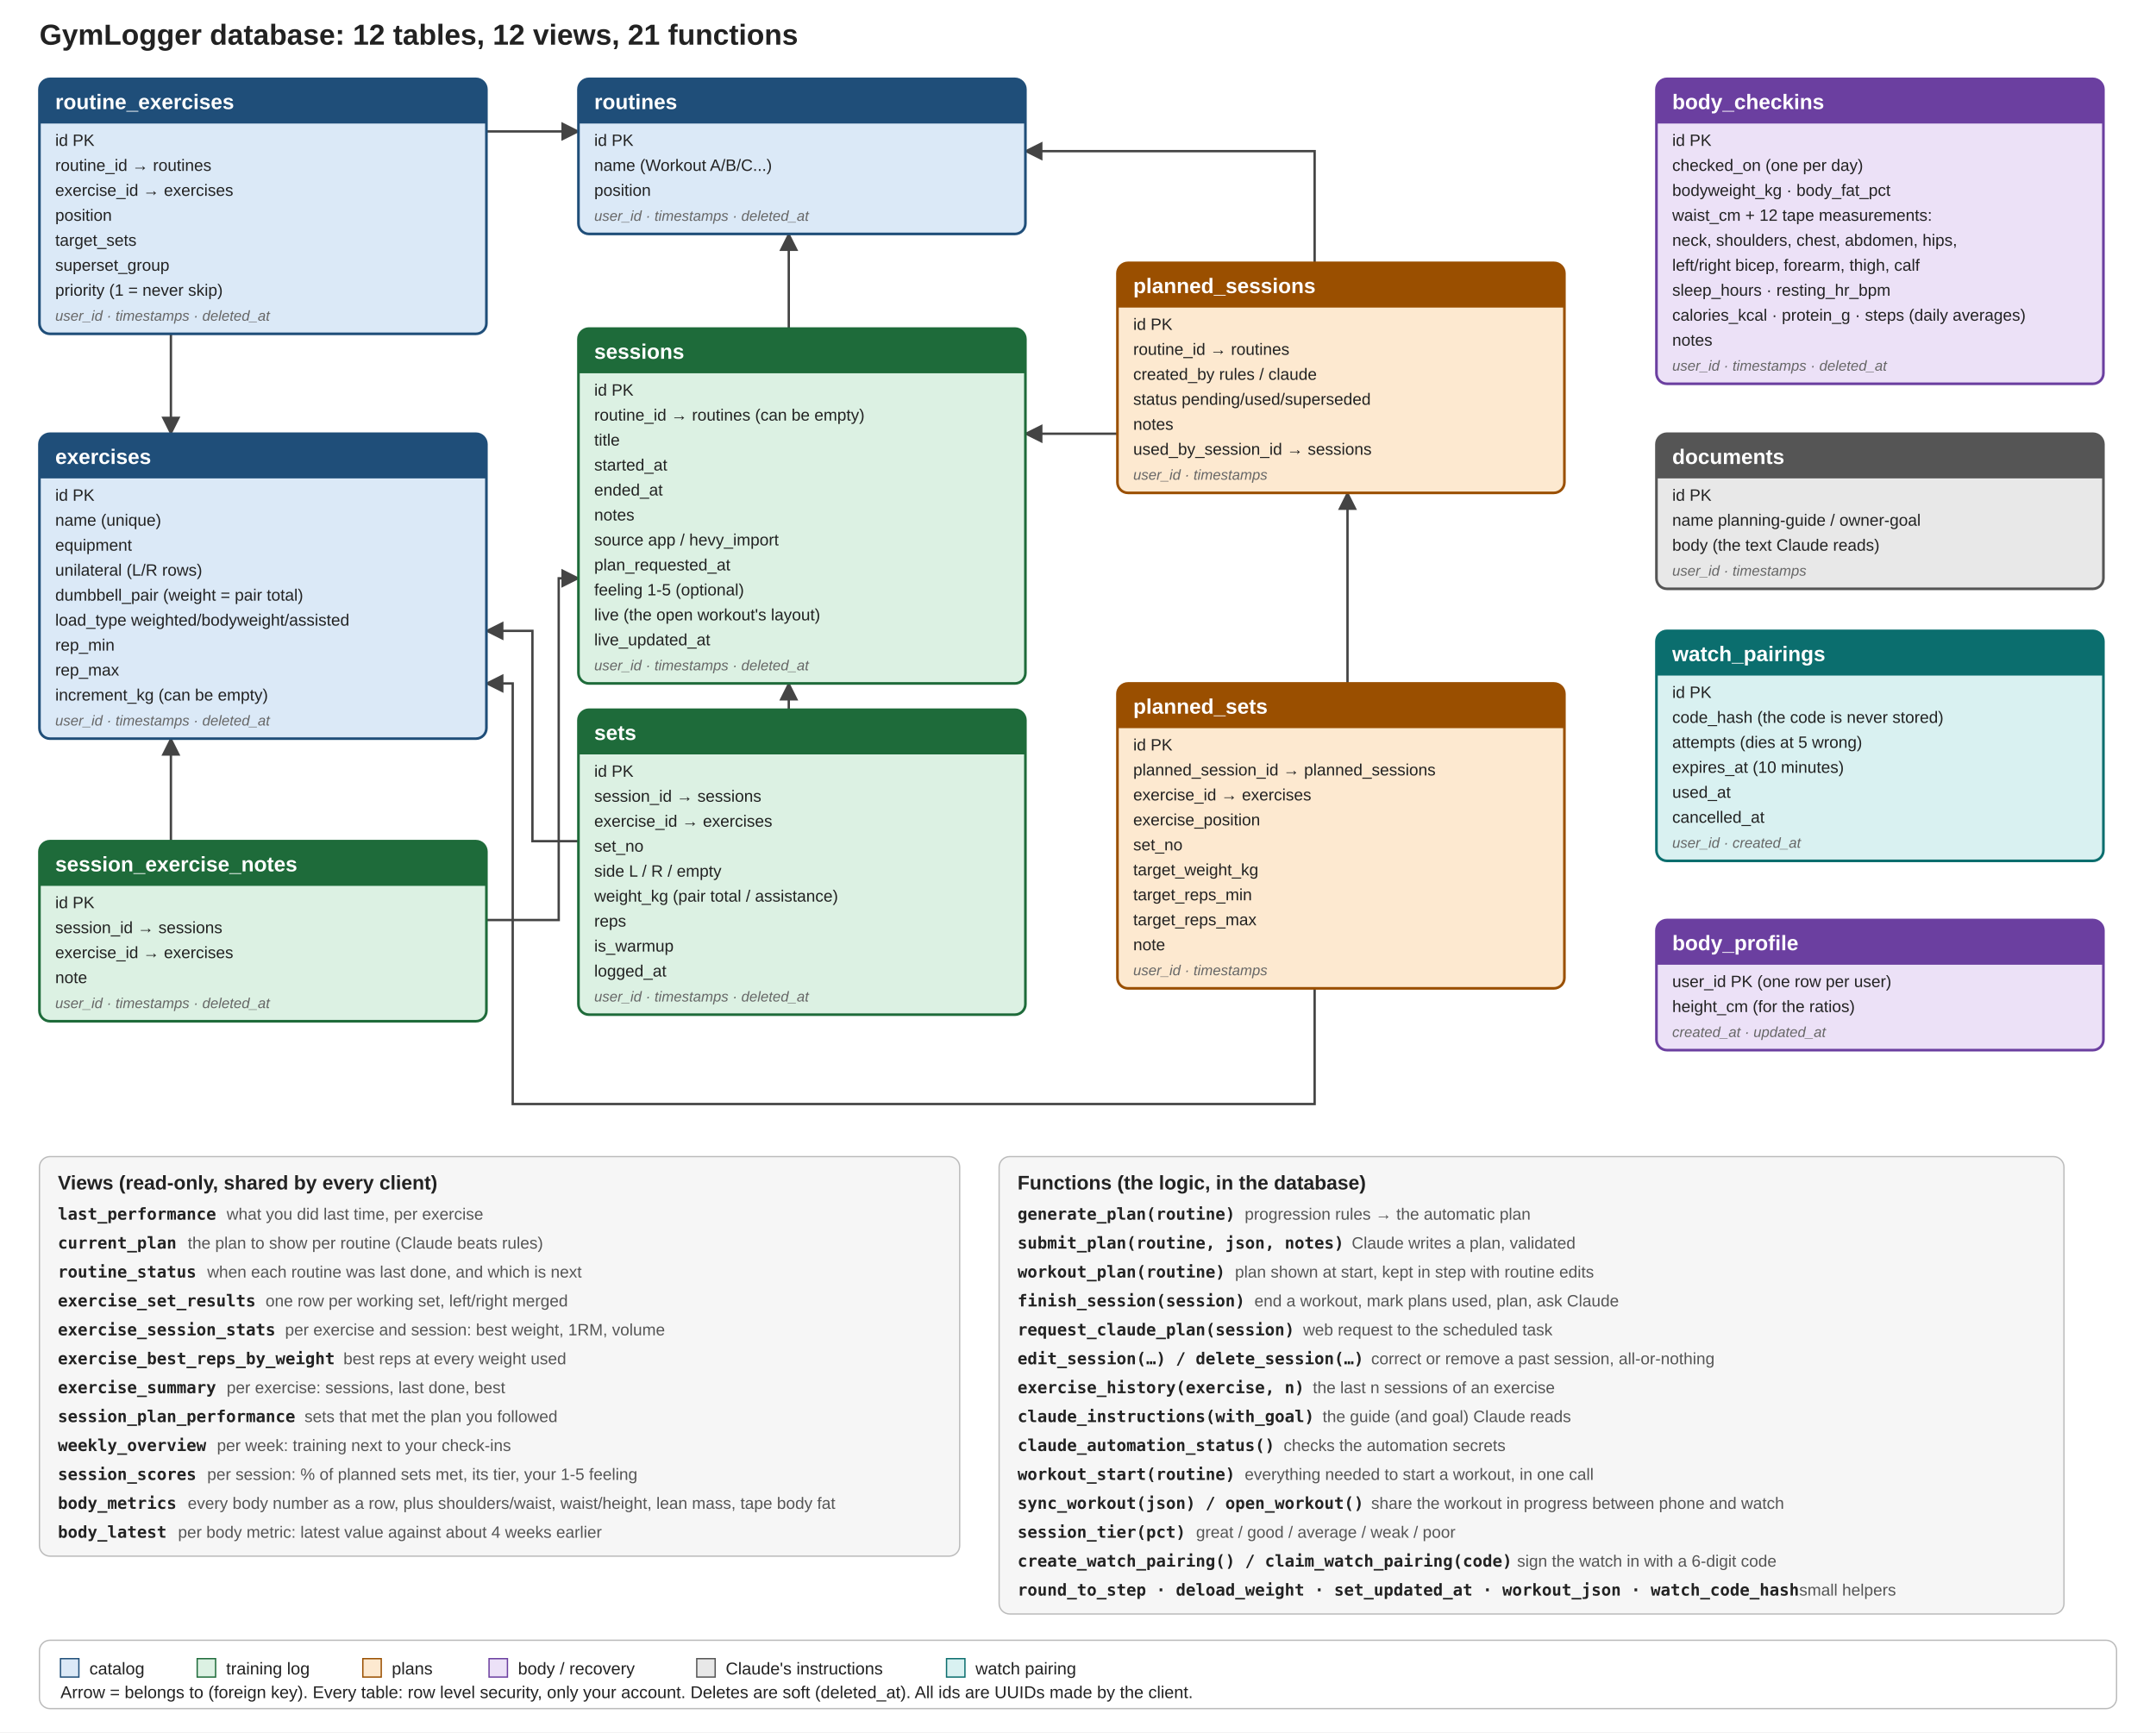
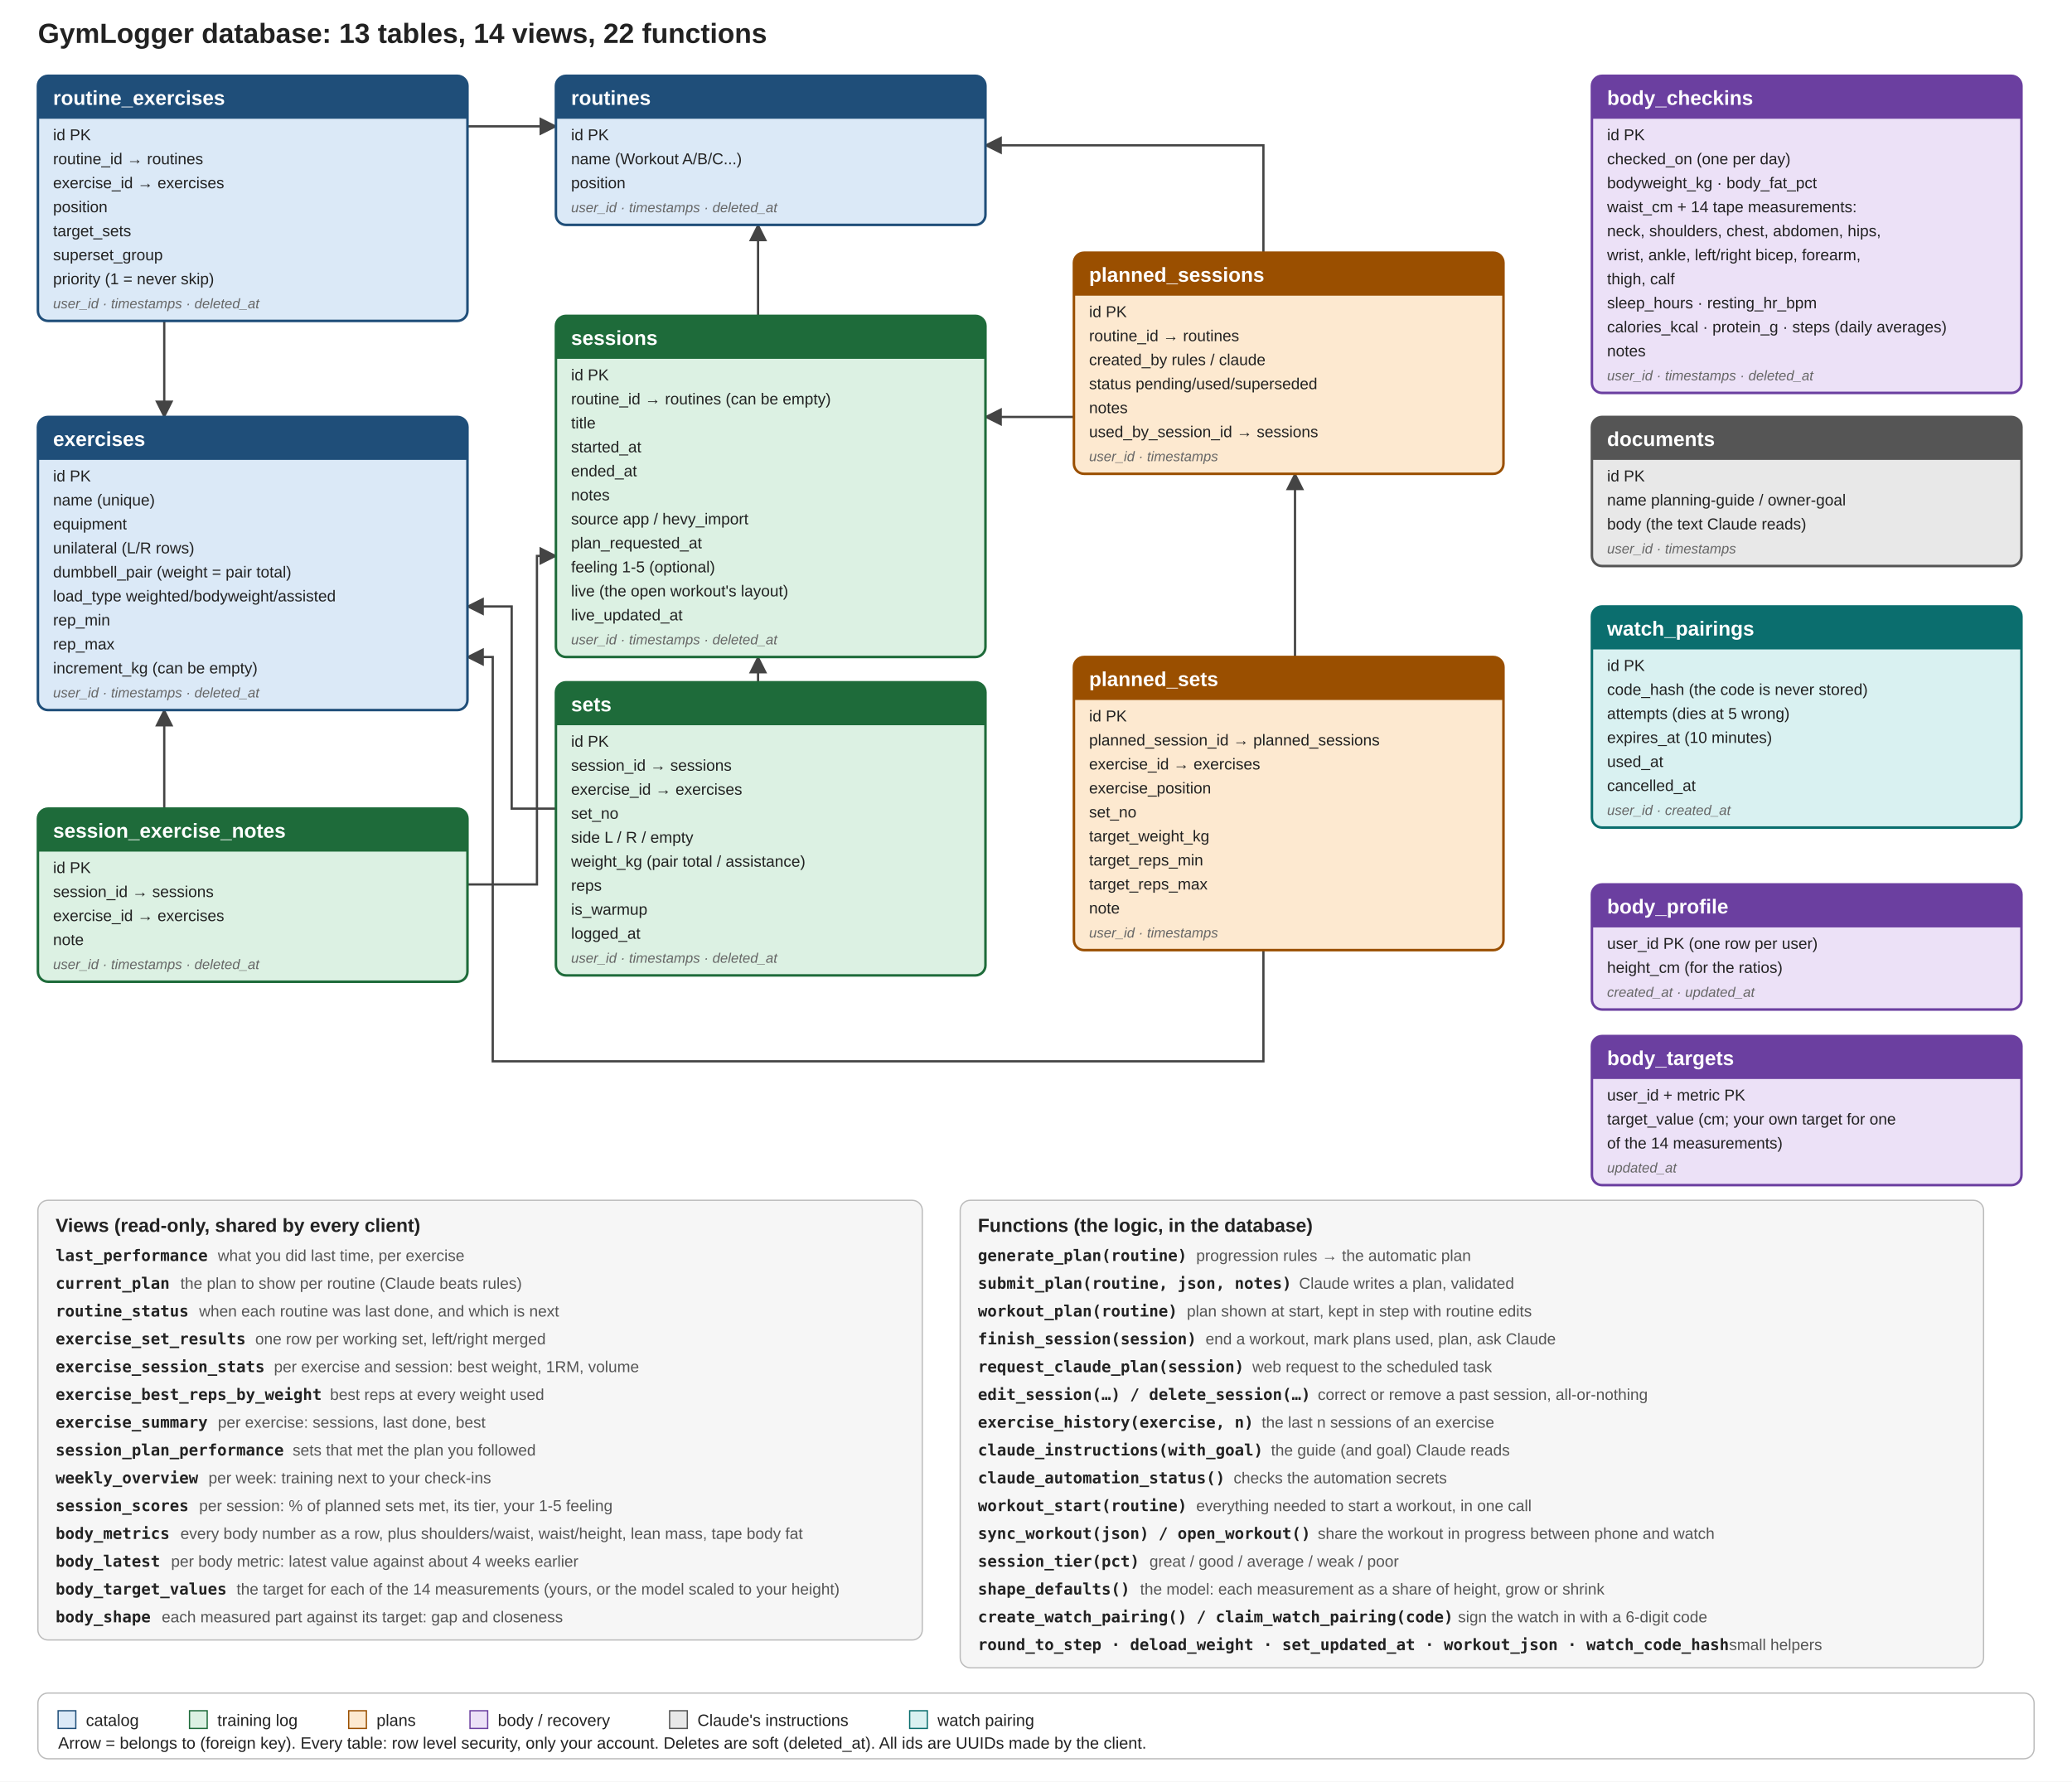
- <svg xmlns="http://www.w3.org/2000/svg" width="1640" height="1318" viewBox="0 0 1640 1318" font-family="Segoe UI, Arial, sans-serif">
+ <svg xmlns="http://www.w3.org/2000/svg" width="1640" height="1410" viewBox="0 0 1640 1410" font-family="Segoe UI, Arial, sans-serif">
  <defs>
    <marker id="arr" viewBox="0 0 10 10" refX="9" refY="5" markerWidth="8" markerHeight="8" orient="auto">
      <path d="M0 0 L10 5 L0 10 z" fill="#444" />
    </marker>
  </defs>
-   <rect width="1640" height="1318" fill="#fff" />
-   <text x="30" y="34" font-size="22" font-weight="700" fill="#222">GymLogger database: 12 tables, 12 views, 21 functions</text>
+   <rect width="1640" height="1410" fill="#fff" />
+   <text x="30" y="34" font-size="22" font-weight="700" fill="#222">GymLogger database: 13 tables, 14 views, 22 functions</text>
  <path d="M370 100 L440 100" fill="none" stroke="#444" stroke-width="1.8" marker-end="url(#arr)" />
  <path d="M130 254 L130 330" fill="none" stroke="#444" stroke-width="1.8" marker-end="url(#arr)" />
  <path d="M600 250 L600 178" fill="none" stroke="#444" stroke-width="1.8" marker-end="url(#arr)" />
  <path d="M600 540 L600 520" fill="none" stroke="#444" stroke-width="1.8" marker-end="url(#arr)" />
  <path d="M440 640 L405 640 L405 480 L370 480" fill="none" stroke="#444" stroke-width="1.8" marker-end="url(#arr)" />
  <path d="M1000 200 L1000 115 L780 115" fill="none" stroke="#444" stroke-width="1.8" marker-end="url(#arr)" />
  <path d="M850 330 L780 330" fill="none" stroke="#444" stroke-width="1.8" marker-end="url(#arr)" />
  <path d="M1025 520 L1025 375" fill="none" stroke="#444" stroke-width="1.8" marker-end="url(#arr)" />
  <path d="M1000 752 L1000 840 L390 840 L390 520 L370 520" fill="none" stroke="#444" stroke-width="1.8" marker-end="url(#arr)" />
  <path d="M130 640 L130 562" fill="none" stroke="#444" stroke-width="1.8" marker-end="url(#arr)" />
  <path d="M370 700 L425 700 L425 440 L440 440" fill="none" stroke="#444" stroke-width="1.8" marker-end="url(#arr)" />
  <rect x="30" y="60" width="340" height="194" rx="8" fill="#dbe9f7" stroke="#1f4e79" stroke-width="2" />
  <path d="M30 68 a8 8 0 0 1 8 -8 h324 a8 8 0 0 1 8 8 v26 h-340 z" fill="#1f4e79" />
  <text x="42" y="83" font-size="16" font-weight="700" fill="#fff">routine_exercises</text>
  <text x="42" y="111" font-size="12.5" fill="#222">id  PK</text>
  <text x="42" y="130" font-size="12.5" fill="#222">routine_id  → routines</text>
  <text x="42" y="149" font-size="12.5" fill="#222">exercise_id  → exercises</text>
  <text x="42" y="168" font-size="12.5" fill="#222">position</text>
  <text x="42" y="187" font-size="12.5" fill="#222">target_sets</text>
  <text x="42" y="206" font-size="12.5" fill="#222">superset_group</text>
  <text x="42" y="225" font-size="12.5" fill="#222">priority  (1 = never skip)</text>
  <text x="42" y="244" font-size="11" fill="#666" font-style="italic">user_id · timestamps · deleted_at</text>
  <rect x="30" y="330" width="340" height="232" rx="8" fill="#dbe9f7" stroke="#1f4e79" stroke-width="2" />
  <path d="M30 338 a8 8 0 0 1 8 -8 h324 a8 8 0 0 1 8 8 v26 h-340 z" fill="#1f4e79" />
  <text x="42" y="353" font-size="16" font-weight="700" fill="#fff">exercises</text>
  <text x="42" y="381" font-size="12.5" fill="#222">id  PK</text>
  <text x="42" y="400" font-size="12.5" fill="#222">name  (unique)</text>
  <text x="42" y="419" font-size="12.5" fill="#222">equipment</text>
  <text x="42" y="438" font-size="12.5" fill="#222">unilateral  (L/R rows)</text>
  <text x="42" y="457" font-size="12.5" fill="#222">dumbbell_pair  (weight = pair total)</text>
  <text x="42" y="476" font-size="12.5" fill="#222">load_type  weighted/bodyweight/assisted</text>
  <text x="42" y="495" font-size="12.5" fill="#222">rep_min</text>
  <text x="42" y="514" font-size="12.5" fill="#222">rep_max</text>
  <text x="42" y="533" font-size="12.5" fill="#222">increment_kg  (can be empty)</text>
  <text x="42" y="552" font-size="11" fill="#666" font-style="italic">user_id · timestamps · deleted_at</text>
  <rect x="30" y="640" width="340" height="137" rx="8" fill="#dcf1e3" stroke="#1e6b3a" stroke-width="2" />
  <path d="M30 648 a8 8 0 0 1 8 -8 h324 a8 8 0 0 1 8 8 v26 h-340 z" fill="#1e6b3a" />
  <text x="42" y="663" font-size="16" font-weight="700" fill="#fff">session_exercise_notes</text>
  <text x="42" y="691" font-size="12.5" fill="#222">id  PK</text>
  <text x="42" y="710" font-size="12.5" fill="#222">session_id  → sessions</text>
  <text x="42" y="729" font-size="12.5" fill="#222">exercise_id  → exercises</text>
  <text x="42" y="748" font-size="12.5" fill="#222">note</text>
  <text x="42" y="767" font-size="11" fill="#666" font-style="italic">user_id · timestamps · deleted_at</text>
  <rect x="440" y="60" width="340" height="118" rx="8" fill="#dbe9f7" stroke="#1f4e79" stroke-width="2" />
  <path d="M440 68 a8 8 0 0 1 8 -8 h324 a8 8 0 0 1 8 8 v26 h-340 z" fill="#1f4e79" />
  <text x="452" y="83" font-size="16" font-weight="700" fill="#fff">routines</text>
  <text x="452" y="111" font-size="12.5" fill="#222">id  PK</text>
  <text x="452" y="130" font-size="12.5" fill="#222">name  (Workout A/B/C...)</text>
  <text x="452" y="149" font-size="12.5" fill="#222">position</text>
  <text x="452" y="168" font-size="11" fill="#666" font-style="italic">user_id · timestamps · deleted_at</text>
  <rect x="440" y="250" width="340" height="270" rx="8" fill="#dcf1e3" stroke="#1e6b3a" stroke-width="2" />
  <path d="M440 258 a8 8 0 0 1 8 -8 h324 a8 8 0 0 1 8 8 v26 h-340 z" fill="#1e6b3a" />
  <text x="452" y="273" font-size="16" font-weight="700" fill="#fff">sessions</text>
  <text x="452" y="301" font-size="12.5" fill="#222">id  PK</text>
  <text x="452" y="320" font-size="12.5" fill="#222">routine_id  → routines  (can be empty)</text>
  <text x="452" y="339" font-size="12.5" fill="#222">title</text>
  <text x="452" y="358" font-size="12.5" fill="#222">started_at</text>
  <text x="452" y="377" font-size="12.5" fill="#222">ended_at</text>
  <text x="452" y="396" font-size="12.5" fill="#222">notes</text>
  <text x="452" y="415" font-size="12.5" fill="#222">source  app / hevy_import</text>
  <text x="452" y="434" font-size="12.5" fill="#222">plan_requested_at</text>
  <text x="452" y="453" font-size="12.5" fill="#222">feeling  1-5 (optional)</text>
  <text x="452" y="472" font-size="12.5" fill="#222">live  (the open workout's layout)</text>
  <text x="452" y="491" font-size="12.5" fill="#222">live_updated_at</text>
  <text x="452" y="510" font-size="11" fill="#666" font-style="italic">user_id · timestamps · deleted_at</text>
  <rect x="440" y="540" width="340" height="232" rx="8" fill="#dcf1e3" stroke="#1e6b3a" stroke-width="2" />
  <path d="M440 548 a8 8 0 0 1 8 -8 h324 a8 8 0 0 1 8 8 v26 h-340 z" fill="#1e6b3a" />
  <text x="452" y="563" font-size="16" font-weight="700" fill="#fff">sets</text>
  <text x="452" y="591" font-size="12.5" fill="#222">id  PK</text>
  <text x="452" y="610" font-size="12.5" fill="#222">session_id  → sessions</text>
  <text x="452" y="629" font-size="12.5" fill="#222">exercise_id  → exercises</text>
  <text x="452" y="648" font-size="12.5" fill="#222">set_no</text>
  <text x="452" y="667" font-size="12.5" fill="#222">side  L / R / empty</text>
  <text x="452" y="686" font-size="12.5" fill="#222">weight_kg  (pair total / assistance)</text>
  <text x="452" y="705" font-size="12.5" fill="#222">reps</text>
  <text x="452" y="724" font-size="12.5" fill="#222">is_warmup</text>
  <text x="452" y="743" font-size="12.5" fill="#222">logged_at</text>
  <text x="452" y="762" font-size="11" fill="#666" font-style="italic">user_id · timestamps · deleted_at</text>
  <rect x="850" y="200" width="340" height="175" rx="8" fill="#fde9d0" stroke="#9a4f00" stroke-width="2" />
  <path d="M850 208 a8 8 0 0 1 8 -8 h324 a8 8 0 0 1 8 8 v26 h-340 z" fill="#9a4f00" />
  <text x="862" y="223" font-size="16" font-weight="700" fill="#fff">planned_sessions</text>
  <text x="862" y="251" font-size="12.5" fill="#222">id  PK</text>
  <text x="862" y="270" font-size="12.5" fill="#222">routine_id  → routines</text>
  <text x="862" y="289" font-size="12.5" fill="#222">created_by  rules / claude</text>
  <text x="862" y="308" font-size="12.5" fill="#222">status  pending/used/superseded</text>
  <text x="862" y="327" font-size="12.5" fill="#222">notes</text>
  <text x="862" y="346" font-size="12.5" fill="#222">used_by_session_id  → sessions</text>
  <text x="862" y="365" font-size="11" fill="#666" font-style="italic">user_id · timestamps</text>
  <rect x="850" y="520" width="340" height="232" rx="8" fill="#fde9d0" stroke="#9a4f00" stroke-width="2" />
  <path d="M850 528 a8 8 0 0 1 8 -8 h324 a8 8 0 0 1 8 8 v26 h-340 z" fill="#9a4f00" />
  <text x="862" y="543" font-size="16" font-weight="700" fill="#fff">planned_sets</text>
  <text x="862" y="571" font-size="12.5" fill="#222">id  PK</text>
  <text x="862" y="590" font-size="12.5" fill="#222">planned_session_id  → planned_sessions</text>
  <text x="862" y="609" font-size="12.5" fill="#222">exercise_id  → exercises</text>
  <text x="862" y="628" font-size="12.5" fill="#222">exercise_position</text>
  <text x="862" y="647" font-size="12.5" fill="#222">set_no</text>
  <text x="862" y="666" font-size="12.5" fill="#222">target_weight_kg</text>
  <text x="862" y="685" font-size="12.5" fill="#222">target_reps_min</text>
  <text x="862" y="704" font-size="12.5" fill="#222">target_reps_max</text>
  <text x="862" y="723" font-size="12.5" fill="#222">note</text>
  <text x="862" y="742" font-size="11" fill="#666" font-style="italic">user_id · timestamps</text>
-   <rect x="1260" y="60" width="340" height="232" rx="8" fill="#ece1f7" stroke="#6b3fa0" stroke-width="2" />
+   <rect x="1260" y="60" width="340" height="251" rx="8" fill="#ece1f7" stroke="#6b3fa0" stroke-width="2" />
  <path d="M1260 68 a8 8 0 0 1 8 -8 h324 a8 8 0 0 1 8 8 v26 h-340 z" fill="#6b3fa0" />
  <text x="1272" y="83" font-size="16" font-weight="700" fill="#fff">body_checkins</text>
  <text x="1272" y="111" font-size="12.5" fill="#222">id  PK</text>
  <text x="1272" y="130" font-size="12.5" fill="#222">checked_on  (one per day)</text>
  <text x="1272" y="149" font-size="12.5" fill="#222">bodyweight_kg · body_fat_pct</text>
-   <text x="1272" y="168" font-size="12.5" fill="#222">waist_cm + 12 tape measurements:</text>
+   <text x="1272" y="168" font-size="12.5" fill="#222">waist_cm + 14 tape measurements:</text>
  <text x="1272" y="187" font-size="12.5" fill="#222">  neck, shoulders, chest, abdomen, hips,</text>
-   <text x="1272" y="206" font-size="12.5" fill="#222">  left/right bicep, forearm, thigh, calf</text>
-   <text x="1272" y="225" font-size="12.5" fill="#222">sleep_hours · resting_hr_bpm</text>
-   <text x="1272" y="244" font-size="12.5" fill="#222">calories_kcal · protein_g · steps  (daily averages)</text>
-   <text x="1272" y="263" font-size="12.5" fill="#222">notes</text>
-   <text x="1272" y="282" font-size="11" fill="#666" font-style="italic">user_id · timestamps · deleted_at</text>
+   <text x="1272" y="206" font-size="12.5" fill="#222">  wrist, ankle, left/right bicep, forearm,</text>
+   <text x="1272" y="225" font-size="12.5" fill="#222">  thigh, calf</text>
+   <text x="1272" y="244" font-size="12.5" fill="#222">sleep_hours · resting_hr_bpm</text>
+   <text x="1272" y="263" font-size="12.5" fill="#222">calories_kcal · protein_g · steps  (daily averages)</text>
+   <text x="1272" y="282" font-size="12.5" fill="#222">notes</text>
+   <text x="1272" y="301" font-size="11" fill="#666" font-style="italic">user_id · timestamps · deleted_at</text>
  <rect x="1260" y="330" width="340" height="118" rx="8" fill="#e8e8e8" stroke="#555555" stroke-width="2" />
  <path d="M1260 338 a8 8 0 0 1 8 -8 h324 a8 8 0 0 1 8 8 v26 h-340 z" fill="#555555" />
  <text x="1272" y="353" font-size="16" font-weight="700" fill="#fff">documents</text>
  <text x="1272" y="381" font-size="12.5" fill="#222">id  PK</text>
  <text x="1272" y="400" font-size="12.5" fill="#222">name  planning-guide / owner-goal</text>
  <text x="1272" y="419" font-size="12.5" fill="#222">body  (the text Claude reads)</text>
  <text x="1272" y="438" font-size="11" fill="#666" font-style="italic">user_id · timestamps</text>
  <rect x="1260" y="700" width="340" height="99" rx="8" fill="#ece1f7" stroke="#6b3fa0" stroke-width="2" />
  <path d="M1260 708 a8 8 0 0 1 8 -8 h324 a8 8 0 0 1 8 8 v26 h-340 z" fill="#6b3fa0" />
  <text x="1272" y="723" font-size="16" font-weight="700" fill="#fff">body_profile</text>
  <text x="1272" y="751" font-size="12.5" fill="#222">user_id  PK  (one row per user)</text>
  <text x="1272" y="770" font-size="12.5" fill="#222">height_cm  (for the ratios)</text>
  <text x="1272" y="789" font-size="11" fill="#666" font-style="italic">created_at · updated_at</text>
+   <rect x="1260" y="820" width="340" height="118" rx="8" fill="#ece1f7" stroke="#6b3fa0" stroke-width="2" />
+   <path d="M1260 828 a8 8 0 0 1 8 -8 h324 a8 8 0 0 1 8 8 v26 h-340 z" fill="#6b3fa0" />
+   <text x="1272" y="843" font-size="16" font-weight="700" fill="#fff">body_targets</text>
+   <text x="1272" y="871" font-size="12.5" fill="#222">user_id + metric  PK</text>
+   <text x="1272" y="890" font-size="12.5" fill="#222">target_value  (cm; your own target for one</text>
+   <text x="1272" y="909" font-size="12.5" fill="#222">  of the 14 measurements)</text>
+   <text x="1272" y="928" font-size="11" fill="#666" font-style="italic">updated_at</text>
  <rect x="1260" y="480" width="340" height="175" rx="8" fill="#d9f1f1" stroke="#0b6e6e" stroke-width="2" />
  <path d="M1260 488 a8 8 0 0 1 8 -8 h324 a8 8 0 0 1 8 8 v26 h-340 z" fill="#0b6e6e" />
  <text x="1272" y="503" font-size="16" font-weight="700" fill="#fff">watch_pairings</text>
  <text x="1272" y="531" font-size="12.5" fill="#222">id  PK</text>
  <text x="1272" y="550" font-size="12.5" fill="#222">code_hash  (the code is never stored)</text>
  <text x="1272" y="569" font-size="12.5" fill="#222">attempts  (dies at 5 wrong)</text>
  <text x="1272" y="588" font-size="12.5" fill="#222">expires_at  (10 minutes)</text>
  <text x="1272" y="607" font-size="12.5" fill="#222">used_at</text>
  <text x="1272" y="626" font-size="12.5" fill="#222">cancelled_at</text>
  <text x="1272" y="645" font-size="11" fill="#666" font-style="italic">user_id · created_at</text>
-   <rect x="30" y="880" width="700" height="304" rx="8" fill="#f6f6f6" stroke="#bbb" />
-   <text x="44" y="905" font-size="15" font-weight="700" fill="#222">Views  (read-only, shared by every client)</text>
-   <text x="44" y="928" font-size="12.5" font-weight="700" fill="#222" font-family="Consolas, monospace">last_performance</text>
-   <text x="172.4" y="928" font-size="12.5" fill="#555">what you did last time, per exercise</text>
-   <text x="44" y="950" font-size="12.5" font-weight="700" fill="#222" font-family="Consolas, monospace">current_plan</text>
-   <text x="142.8" y="950" font-size="12.5" fill="#555">the plan to show per routine (Claude beats rules)</text>
-   <text x="44" y="972" font-size="12.5" font-weight="700" fill="#222" font-family="Consolas, monospace">routine_status</text>
-   <text x="157.6" y="972" font-size="12.5" fill="#555">when each routine was last done, and which is next</text>
-   <text x="44" y="994" font-size="12.5" font-weight="700" fill="#222" font-family="Consolas, monospace">exercise_set_results</text>
-   <text x="202.0" y="994" font-size="12.5" fill="#555">one row per working set, left/right merged</text>
-   <text x="44" y="1016" font-size="12.5" font-weight="700" fill="#222" font-family="Consolas, monospace">exercise_session_stats</text>
-   <text x="216.8" y="1016" font-size="12.5" fill="#555">per exercise and session: best weight, 1RM, volume</text>
-   <text x="44" y="1038" font-size="12.5" font-weight="700" fill="#222" font-family="Consolas, monospace">exercise_best_reps_by_weight</text>
-   <text x="261.2" y="1038" font-size="12.5" fill="#555">best reps at every weight used</text>
-   <text x="44" y="1060" font-size="12.5" font-weight="700" fill="#222" font-family="Consolas, monospace">exercise_summary</text>
-   <text x="172.4" y="1060" font-size="12.5" fill="#555">per exercise: sessions, last done, best</text>
-   <text x="44" y="1082" font-size="12.5" font-weight="700" fill="#222" font-family="Consolas, monospace">session_plan_performance</text>
-   <text x="231.6" y="1082" font-size="12.5" fill="#555">sets that met the plan you followed</text>
-   <text x="44" y="1104" font-size="12.5" font-weight="700" fill="#222" font-family="Consolas, monospace">weekly_overview</text>
-   <text x="165.0" y="1104" font-size="12.5" fill="#555">per week: training next to your check-ins</text>
-   <text x="44" y="1126" font-size="12.5" font-weight="700" fill="#222" font-family="Consolas, monospace">session_scores</text>
-   <text x="157.6" y="1126" font-size="12.5" fill="#555">per session: % of planned sets met, its tier, your 1-5 feeling</text>
-   <text x="44" y="1148" font-size="12.5" font-weight="700" fill="#222" font-family="Consolas, monospace">body_metrics</text>
-   <text x="142.8" y="1148" font-size="12.5" fill="#555">every body number as a row, plus shoulders/waist, waist/height, lean mass, tape body fat</text>
-   <text x="44" y="1170" font-size="12.5" font-weight="700" fill="#222" font-family="Consolas, monospace">body_latest</text>
-   <text x="135.4" y="1170" font-size="12.5" fill="#555">per body metric: latest value against about 4 weeks earlier</text>
-   <rect x="760" y="880" width="810" height="348" rx="8" fill="#f6f6f6" stroke="#bbb" />
-   <text x="774" y="905" font-size="15" font-weight="700" fill="#222">Functions  (the logic, in the database)</text>
-   <text x="774" y="928" font-size="12.5" font-weight="700" fill="#222" font-family="Consolas, monospace">generate_plan(routine)</text>
-   <text x="946.8" y="928" font-size="12.5" fill="#555">progression rules → the automatic plan</text>
-   <text x="774" y="950" font-size="12.5" font-weight="700" fill="#222" font-family="Consolas, monospace">submit_plan(routine, json, notes)</text>
-   <text x="1028.2" y="950" font-size="12.5" fill="#555">Claude writes a plan, validated</text>
-   <text x="774" y="972" font-size="12.5" font-weight="700" fill="#222" font-family="Consolas, monospace">workout_plan(routine)</text>
-   <text x="939.4" y="972" font-size="12.5" fill="#555">plan shown at start, kept in step with routine edits</text>
-   <text x="774" y="994" font-size="12.5" font-weight="700" fill="#222" font-family="Consolas, monospace">finish_session(session)</text>
-   <text x="954.2" y="994" font-size="12.5" fill="#555">end a workout, mark plans used, plan, ask Claude</text>
-   <text x="774" y="1016" font-size="12.5" font-weight="700" fill="#222" font-family="Consolas, monospace">request_claude_plan(session)</text>
-   <text x="991.2" y="1016" font-size="12.5" fill="#555">web request to the scheduled task</text>
-   <text x="774" y="1038" font-size="12.5" font-weight="700" fill="#222" font-family="Consolas, monospace">edit_session(…) / delete_session(…)</text>
-   <text x="1043.0" y="1038" font-size="12.5" fill="#555">correct or remove a past session, all-or-nothing</text>
-   <text x="774" y="1060" font-size="12.5" font-weight="700" fill="#222" font-family="Consolas, monospace">exercise_history(exercise, n)</text>
-   <text x="998.6" y="1060" font-size="12.5" fill="#555">the last n sessions of an exercise</text>
-   <text x="774" y="1082" font-size="12.5" font-weight="700" fill="#222" font-family="Consolas, monospace">claude_instructions(with_goal)</text>
-   <text x="1006.0" y="1082" font-size="12.5" fill="#555">the guide (and goal) Claude reads</text>
-   <text x="774" y="1104" font-size="12.5" font-weight="700" fill="#222" font-family="Consolas, monospace">claude_automation_status()</text>
-   <text x="976.4" y="1104" font-size="12.5" fill="#555">checks the automation secrets</text>
-   <text x="774" y="1126" font-size="12.5" font-weight="700" fill="#222" font-family="Consolas, monospace">workout_start(routine)</text>
-   <text x="946.8" y="1126" font-size="12.5" fill="#555">everything needed to start a workout, in one call</text>
-   <text x="774" y="1148" font-size="12.5" font-weight="700" fill="#222" font-family="Consolas, monospace">sync_workout(json) / open_workout()</text>
-   <text x="1043.0" y="1148" font-size="12.5" fill="#555">share the workout in progress between phone and watch</text>
-   <text x="774" y="1170" font-size="12.5" font-weight="700" fill="#222" font-family="Consolas, monospace">session_tier(pct)</text>
-   <text x="909.8" y="1170" font-size="12.5" fill="#555">great / good / average / weak / poor</text>
-   <text x="774" y="1192" font-size="12.5" font-weight="700" fill="#222" font-family="Consolas, monospace">create_watch_pairing() / claim_watch_pairing(code)</text>
-   <text x="1154.0" y="1192" font-size="12.5" fill="#555">sign the watch in with a 6-digit code</text>
-   <text x="774" y="1214" font-size="12.5" font-weight="700" fill="#222" font-family="Consolas, monospace">round_to_step · deload_weight · set_updated_at · workout_json · watch_code_hash</text>
-   <text x="1368.6" y="1214" font-size="12.5" fill="#555">small helpers</text>
+   <rect x="30" y="950" width="700" height="348" rx="8" fill="#f6f6f6" stroke="#bbb" />
+   <text x="44" y="975" font-size="15" font-weight="700" fill="#222">Views  (read-only, shared by every client)</text>
+   <text x="44" y="998" font-size="12.5" font-weight="700" fill="#222" font-family="Consolas, monospace">last_performance</text>
+   <text x="172.4" y="998" font-size="12.5" fill="#555">what you did last time, per exercise</text>
+   <text x="44" y="1020" font-size="12.5" font-weight="700" fill="#222" font-family="Consolas, monospace">current_plan</text>
+   <text x="142.8" y="1020" font-size="12.5" fill="#555">the plan to show per routine (Claude beats rules)</text>
+   <text x="44" y="1042" font-size="12.5" font-weight="700" fill="#222" font-family="Consolas, monospace">routine_status</text>
+   <text x="157.6" y="1042" font-size="12.5" fill="#555">when each routine was last done, and which is next</text>
+   <text x="44" y="1064" font-size="12.5" font-weight="700" fill="#222" font-family="Consolas, monospace">exercise_set_results</text>
+   <text x="202.0" y="1064" font-size="12.5" fill="#555">one row per working set, left/right merged</text>
+   <text x="44" y="1086" font-size="12.5" font-weight="700" fill="#222" font-family="Consolas, monospace">exercise_session_stats</text>
+   <text x="216.8" y="1086" font-size="12.5" fill="#555">per exercise and session: best weight, 1RM, volume</text>
+   <text x="44" y="1108" font-size="12.5" font-weight="700" fill="#222" font-family="Consolas, monospace">exercise_best_reps_by_weight</text>
+   <text x="261.2" y="1108" font-size="12.5" fill="#555">best reps at every weight used</text>
+   <text x="44" y="1130" font-size="12.5" font-weight="700" fill="#222" font-family="Consolas, monospace">exercise_summary</text>
+   <text x="172.4" y="1130" font-size="12.5" fill="#555">per exercise: sessions, last done, best</text>
+   <text x="44" y="1152" font-size="12.5" font-weight="700" fill="#222" font-family="Consolas, monospace">session_plan_performance</text>
+   <text x="231.6" y="1152" font-size="12.5" fill="#555">sets that met the plan you followed</text>
+   <text x="44" y="1174" font-size="12.5" font-weight="700" fill="#222" font-family="Consolas, monospace">weekly_overview</text>
+   <text x="165.0" y="1174" font-size="12.5" fill="#555">per week: training next to your check-ins</text>
+   <text x="44" y="1196" font-size="12.5" font-weight="700" fill="#222" font-family="Consolas, monospace">session_scores</text>
+   <text x="157.6" y="1196" font-size="12.5" fill="#555">per session: % of planned sets met, its tier, your 1-5 feeling</text>
+   <text x="44" y="1218" font-size="12.5" font-weight="700" fill="#222" font-family="Consolas, monospace">body_metrics</text>
+   <text x="142.8" y="1218" font-size="12.5" fill="#555">every body number as a row, plus shoulders/waist, waist/height, lean mass, tape body fat</text>
+   <text x="44" y="1240" font-size="12.5" font-weight="700" fill="#222" font-family="Consolas, monospace">body_latest</text>
+   <text x="135.4" y="1240" font-size="12.5" fill="#555">per body metric: latest value against about 4 weeks earlier</text>
+   <text x="44" y="1262" font-size="12.5" font-weight="700" fill="#222" font-family="Consolas, monospace">body_target_values</text>
+   <text x="187.2" y="1262" font-size="12.5" fill="#555">the target for each of the 14 measurements (yours, or the model scaled to your height)</text>
+   <text x="44" y="1284" font-size="12.5" font-weight="700" fill="#222" font-family="Consolas, monospace">body_shape</text>
+   <text x="128.0" y="1284" font-size="12.5" fill="#555">each measured part against its target: gap and closeness</text>
+   <rect x="760" y="950" width="810" height="370" rx="8" fill="#f6f6f6" stroke="#bbb" />
+   <text x="774" y="975" font-size="15" font-weight="700" fill="#222">Functions  (the logic, in the database)</text>
+   <text x="774" y="998" font-size="12.5" font-weight="700" fill="#222" font-family="Consolas, monospace">generate_plan(routine)</text>
+   <text x="946.8" y="998" font-size="12.5" fill="#555">progression rules → the automatic plan</text>
+   <text x="774" y="1020" font-size="12.5" font-weight="700" fill="#222" font-family="Consolas, monospace">submit_plan(routine, json, notes)</text>
+   <text x="1028.2" y="1020" font-size="12.5" fill="#555">Claude writes a plan, validated</text>
+   <text x="774" y="1042" font-size="12.5" font-weight="700" fill="#222" font-family="Consolas, monospace">workout_plan(routine)</text>
+   <text x="939.4" y="1042" font-size="12.5" fill="#555">plan shown at start, kept in step with routine edits</text>
+   <text x="774" y="1064" font-size="12.5" font-weight="700" fill="#222" font-family="Consolas, monospace">finish_session(session)</text>
+   <text x="954.2" y="1064" font-size="12.5" fill="#555">end a workout, mark plans used, plan, ask Claude</text>
+   <text x="774" y="1086" font-size="12.5" font-weight="700" fill="#222" font-family="Consolas, monospace">request_claude_plan(session)</text>
+   <text x="991.2" y="1086" font-size="12.5" fill="#555">web request to the scheduled task</text>
+   <text x="774" y="1108" font-size="12.5" font-weight="700" fill="#222" font-family="Consolas, monospace">edit_session(…) / delete_session(…)</text>
+   <text x="1043.0" y="1108" font-size="12.5" fill="#555">correct or remove a past session, all-or-nothing</text>
+   <text x="774" y="1130" font-size="12.5" font-weight="700" fill="#222" font-family="Consolas, monospace">exercise_history(exercise, n)</text>
+   <text x="998.6" y="1130" font-size="12.5" fill="#555">the last n sessions of an exercise</text>
+   <text x="774" y="1152" font-size="12.5" font-weight="700" fill="#222" font-family="Consolas, monospace">claude_instructions(with_goal)</text>
+   <text x="1006.0" y="1152" font-size="12.5" fill="#555">the guide (and goal) Claude reads</text>
+   <text x="774" y="1174" font-size="12.5" font-weight="700" fill="#222" font-family="Consolas, monospace">claude_automation_status()</text>
+   <text x="976.4" y="1174" font-size="12.5" fill="#555">checks the automation secrets</text>
+   <text x="774" y="1196" font-size="12.5" font-weight="700" fill="#222" font-family="Consolas, monospace">workout_start(routine)</text>
+   <text x="946.8" y="1196" font-size="12.5" fill="#555">everything needed to start a workout, in one call</text>
+   <text x="774" y="1218" font-size="12.5" font-weight="700" fill="#222" font-family="Consolas, monospace">sync_workout(json) / open_workout()</text>
+   <text x="1043.0" y="1218" font-size="12.5" fill="#555">share the workout in progress between phone and watch</text>
+   <text x="774" y="1240" font-size="12.5" font-weight="700" fill="#222" font-family="Consolas, monospace">session_tier(pct)</text>
+   <text x="909.8" y="1240" font-size="12.5" fill="#555">great / good / average / weak / poor</text>
+   <text x="774" y="1262" font-size="12.5" font-weight="700" fill="#222" font-family="Consolas, monospace">shape_defaults()</text>
+   <text x="902.4" y="1262" font-size="12.5" fill="#555">the model: each measurement as a share of height, grow or shrink</text>
+   <text x="774" y="1284" font-size="12.5" font-weight="700" fill="#222" font-family="Consolas, monospace">create_watch_pairing() / claim_watch_pairing(code)</text>
+   <text x="1154.0" y="1284" font-size="12.5" fill="#555">sign the watch in with a 6-digit code</text>
+   <text x="774" y="1306" font-size="12.5" font-weight="700" fill="#222" font-family="Consolas, monospace">round_to_step · deload_weight · set_updated_at · workout_json · watch_code_hash</text>
+   <text x="1368.6" y="1306" font-size="12.5" fill="#555">small helpers</text>
  <g font-size="13" fill="#222">
-     <rect x="30" y="1248" width="1580" height="52" rx="8" fill="#fff" stroke="#bbb" />
-     <rect x="46" y="1262" width="14" height="14" fill="#dbe9f7" stroke="#1f4e79" />
-     <text x="68" y="1274">catalog</text>
-     <rect x="150" y="1262" width="14" height="14" fill="#dcf1e3" stroke="#1e6b3a" />
-     <text x="172" y="1274">training log</text>
-     <rect x="276" y="1262" width="14" height="14" fill="#fde9d0" stroke="#9a4f00" />
-     <text x="298" y="1274">plans</text>
-     <rect x="372" y="1262" width="14" height="14" fill="#ece1f7" stroke="#6b3fa0" />
-     <text x="394" y="1274">body / recovery</text>
-     <rect x="530" y="1262" width="14" height="14" fill="#e8e8e8" stroke="#555555" />
-     <text x="552" y="1274">Claude's instructions</text>
-     <rect x="720" y="1262" width="14" height="14" fill="#d9f1f1" stroke="#0b6e6e" />
-     <text x="742" y="1274">watch pairing</text>
-     <text x="46" y="1292">Arrow = belongs to (foreign key). Every table: row level security, only your account. Deletes are soft (deleted_at). All ids are UUIDs made by the client.</text>
+     <rect x="30" y="1340" width="1580" height="52" rx="8" fill="#fff" stroke="#bbb" />
+     <rect x="46" y="1354" width="14" height="14" fill="#dbe9f7" stroke="#1f4e79" />
+     <text x="68" y="1366">catalog</text>
+     <rect x="150" y="1354" width="14" height="14" fill="#dcf1e3" stroke="#1e6b3a" />
+     <text x="172" y="1366">training log</text>
+     <rect x="276" y="1354" width="14" height="14" fill="#fde9d0" stroke="#9a4f00" />
+     <text x="298" y="1366">plans</text>
+     <rect x="372" y="1354" width="14" height="14" fill="#ece1f7" stroke="#6b3fa0" />
+     <text x="394" y="1366">body / recovery</text>
+     <rect x="530" y="1354" width="14" height="14" fill="#e8e8e8" stroke="#555555" />
+     <text x="552" y="1366">Claude's instructions</text>
+     <rect x="720" y="1354" width="14" height="14" fill="#d9f1f1" stroke="#0b6e6e" />
+     <text x="742" y="1366">watch pairing</text>
+     <text x="46" y="1384">Arrow = belongs to (foreign key). Every table: row level security, only your account. Deletes are soft (deleted_at). All ids are UUIDs made by the client.</text>
  </g>
</svg>
